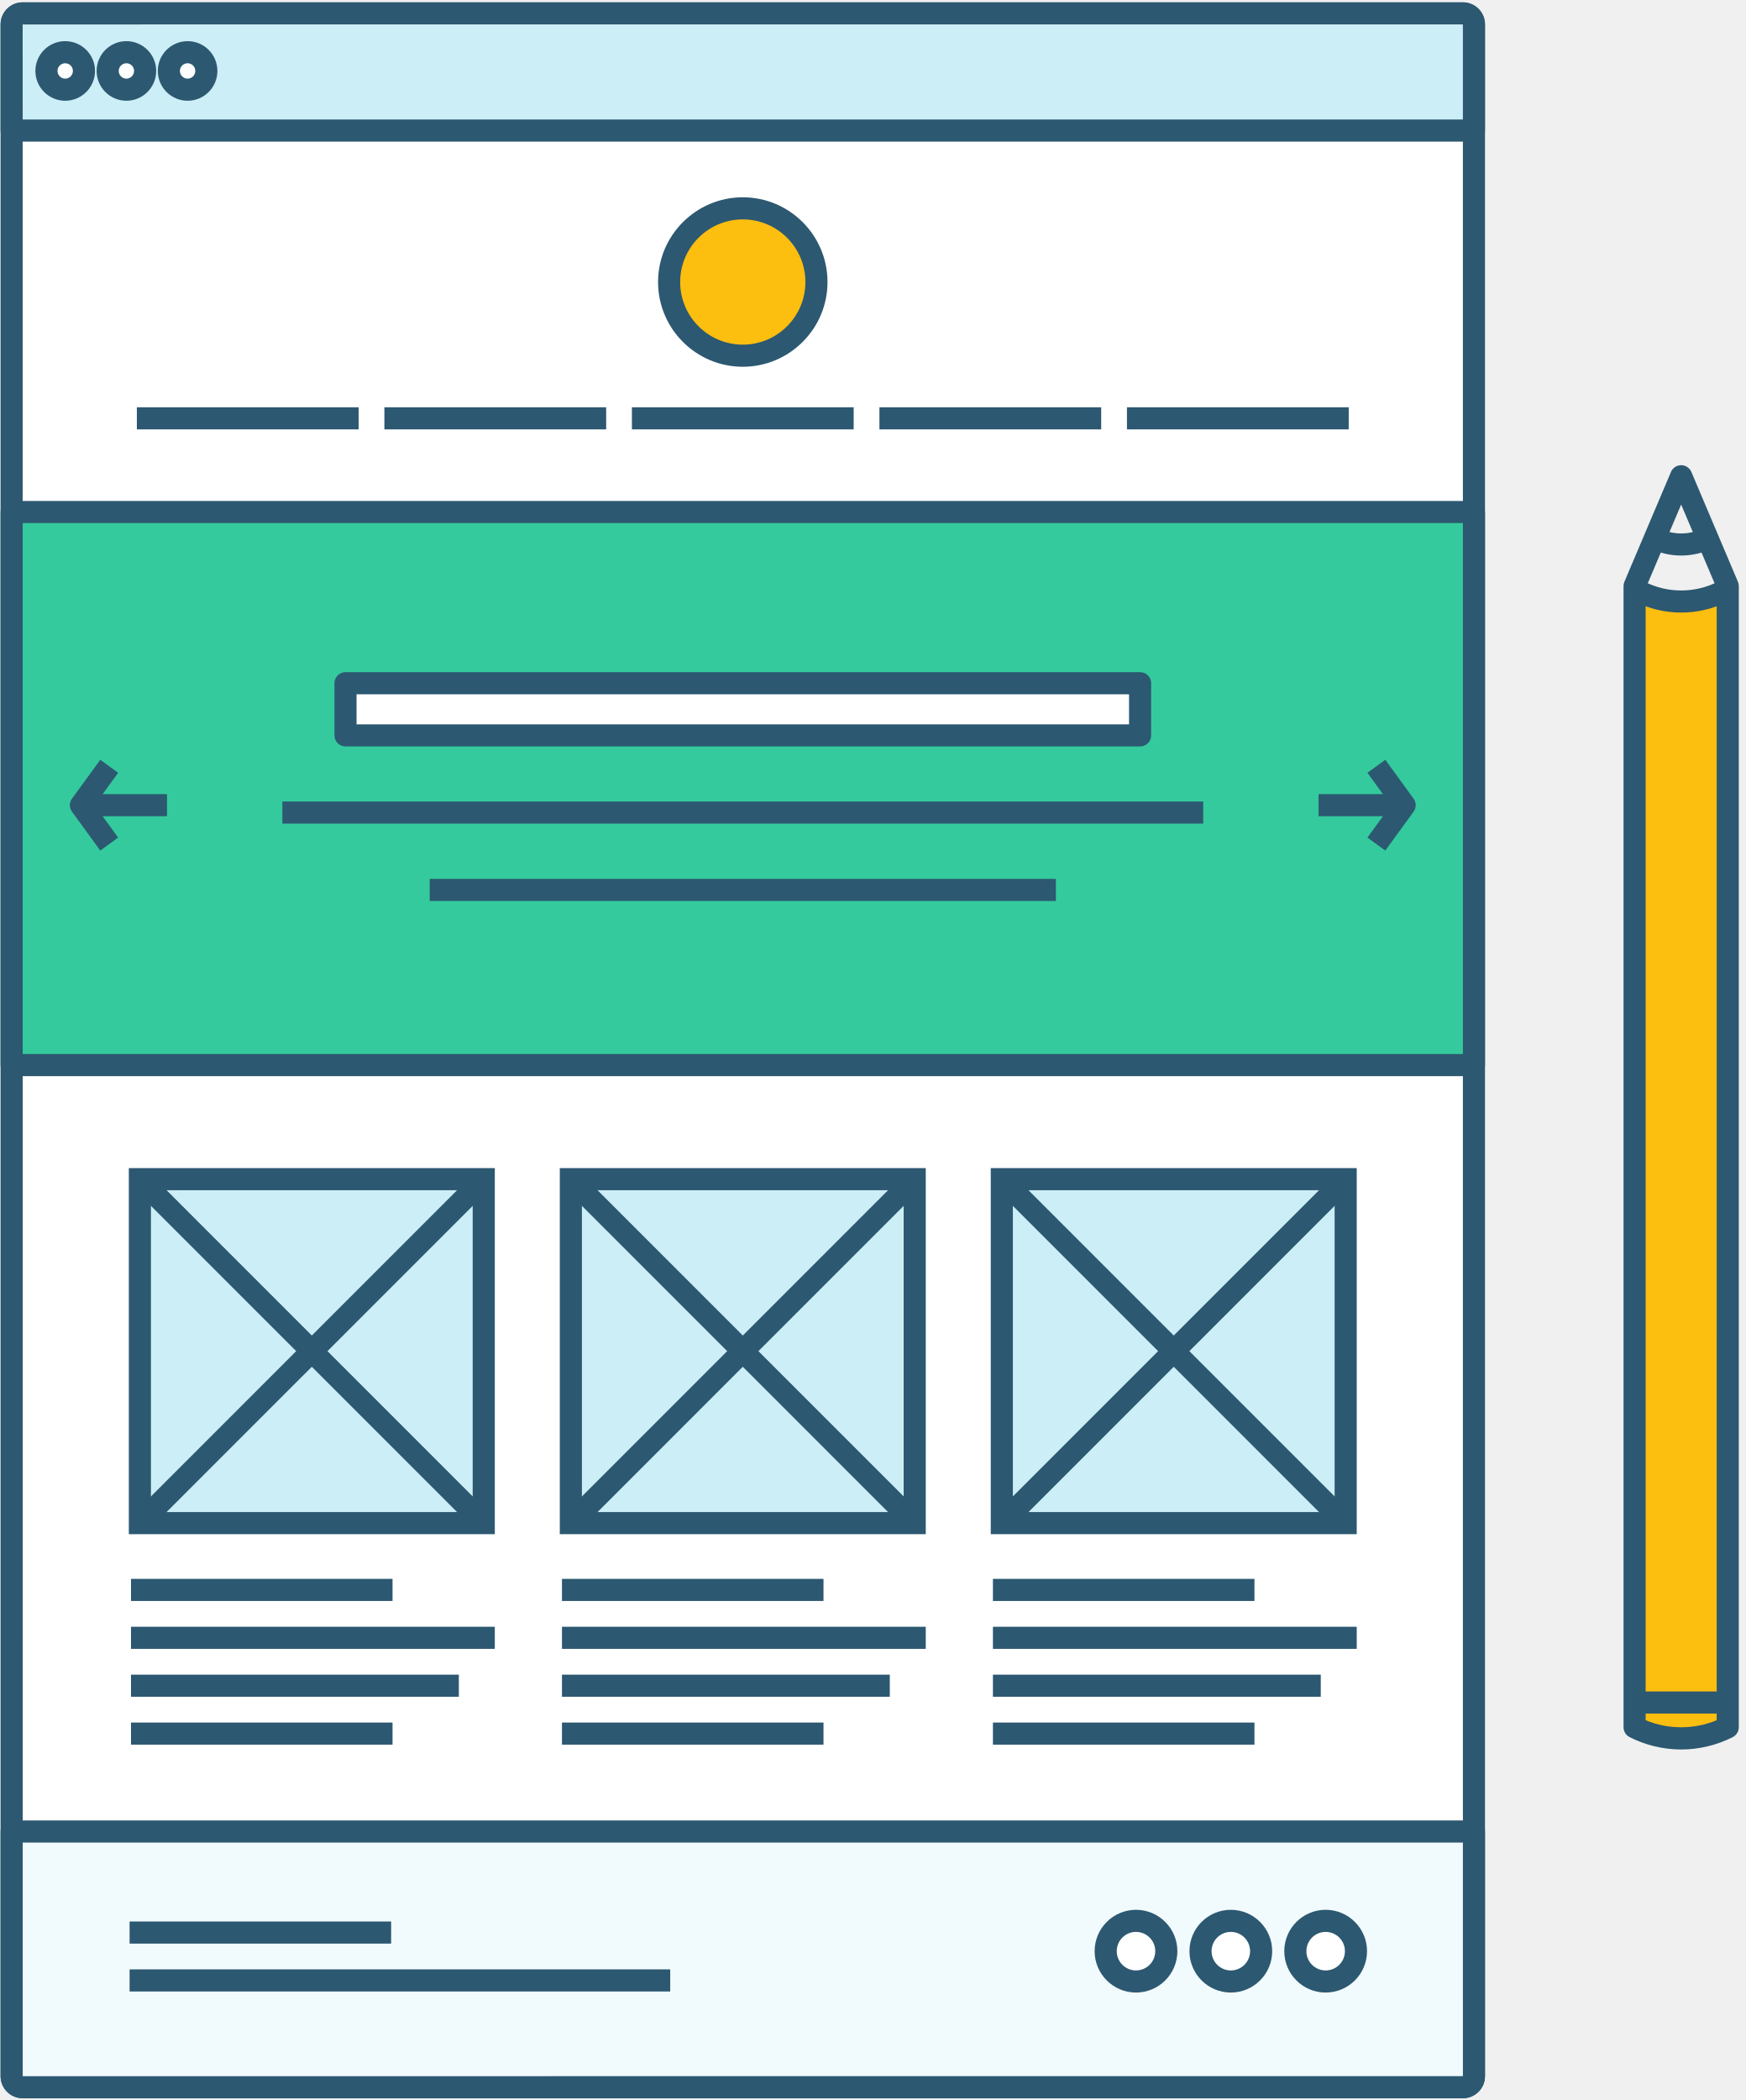
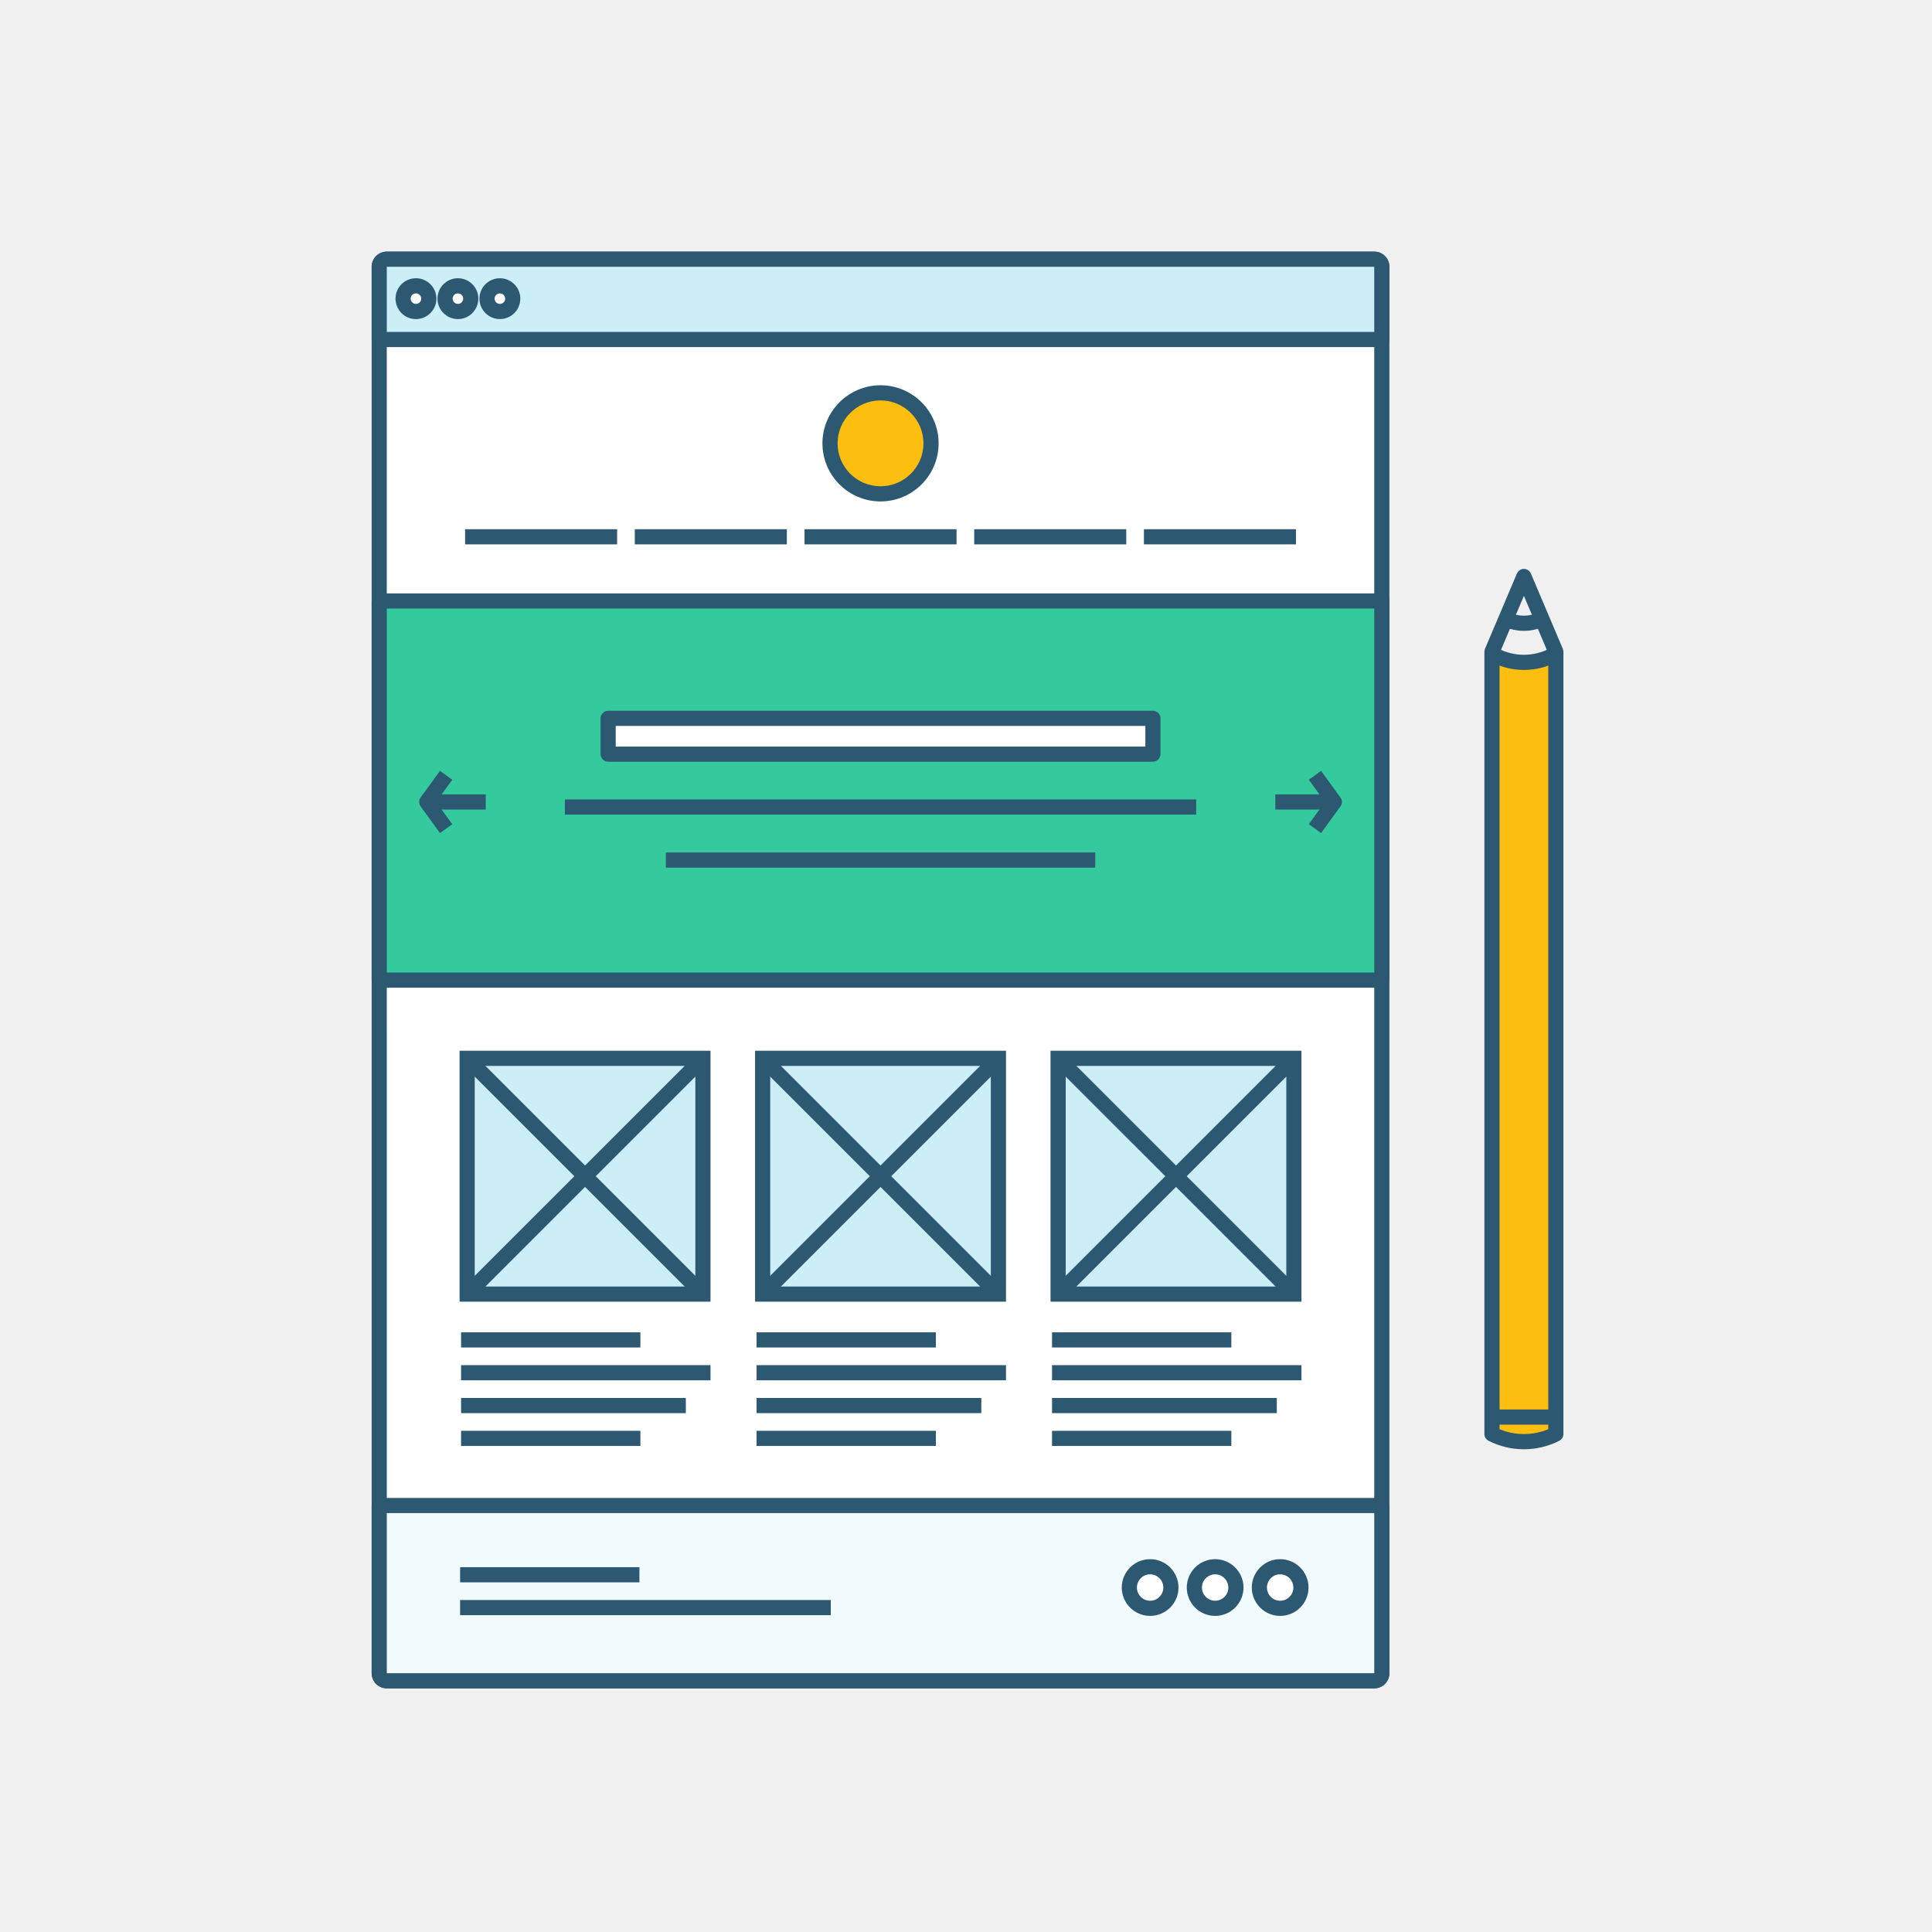
- <svg xmlns="http://www.w3.org/2000/svg" id="design-svg" width="158px" height="190px" viewBox="0 0 158 190" version="1.1">
-   <g id="Page-1" stroke="none" stroke-width="1" fill="none" fill-rule="evenodd">
-     <g id="Web-Design">
-       <path d="M156.351,53.022 L156.351,53.525 C155.028,54.2 153.582,54.537 152.137,54.537 C150.691,54.537 149.245,54.199 147.922,53.525 L147.922,156.275 C149.245,156.949 150.691,157.287 152.137,157.287 C153.582,157.287 155.028,156.95 156.351,156.275 C156.352,150.975 156.352,53.024 156.352,53.024 L156.351,53.022" id="Fill-34" fill="#FCBE0F" />
-       <path d="M133.384,187.846 C133.384,188.395 132.938,188.841 132.391,188.841 L2.05,188.841 C1.499,188.841 1.054,188.395 1.054,187.846 L1.054,2.207 C1.054,1.657 1.499,1.212 2.05,1.212 L132.391,1.212 C132.938,1.212 133.384,1.657 133.384,2.207 L133.384,187.846" id="Fill-37" fill="#FFFFFF" />
-       <path d="M132.384,2.207 L2.05,2.212 L2.054,187.846 L132.385,187.841 L132.384,2.207 Z M132.391,187.841 L132.391,188.841 L132.391,187.841 Z M132.391,189.841 L2.05,189.841 C0.949,189.841 0.054,188.946 0.054,187.846 L0.054,2.207 C0.054,1.107 0.949,0.212 2.05,0.212 L132.391,0.212 C133.489,0.212 134.384,1.107 134.384,2.207 L134.384,187.846 C134.384,188.946 133.489,189.841 132.391,189.841 L132.391,189.841 Z" id="Fill-38" fill="#2C5871" />
-       <path d="M133.384,11.812 L133.384,2.207 C133.384,1.657 132.938,1.212 132.391,1.212 L2.05,1.212 C1.499,1.212 1.054,1.657 1.054,2.207 L1.054,11.812 L133.384,11.812" id="Fill-219" fill="#CCEEF6" />
-       <path d="M2.054,10.812 L132.384,10.812 L132.384,2.207 L2.05,2.212 L2.054,10.812 Z M133.384,12.812 L1.054,12.812 C0.501,12.812 0.054,12.364 0.054,11.812 L0.054,2.207 C0.054,1.107 0.949,0.212 2.05,0.212 L132.391,0.212 C133.489,0.212 134.384,1.107 134.384,2.207 L134.384,11.812 C134.384,12.364 133.937,12.812 133.384,12.812 L133.384,12.812 Z" id="Fill-220" fill="#2C5871" />
-       <path d="M1.054,165.708 L1.054,187.846 C1.054,188.396 1.499,188.841 2.05,188.841 L132.391,188.841 C132.938,188.841 133.384,188.396 133.384,187.846 L133.384,165.708 L1.054,165.708" id="Fill-221" fill="#F1FAFC" />
-       <path d="M2.054,166.708 L2.054,187.846 L132.385,187.841 L132.384,166.708 L2.054,166.708 Z M132.391,187.841 L132.391,188.841 L132.391,187.841 Z M132.391,189.841 L2.05,189.841 C0.949,189.841 0.054,188.946 0.054,187.846 L0.054,165.708 C0.054,165.155 0.501,164.708 1.054,164.708 L133.384,164.708 C133.937,164.708 134.384,165.155 134.384,165.708 L134.384,187.846 C134.384,188.946 133.489,189.841 132.391,189.841 L132.391,189.841 Z" id="Fill-222" fill="#2C5871" />
-       <polygon id="Fill-223" fill="#34CA9D" points="1.054 96.365 133.384 96.365 133.384 46.324 1.054 46.324" />
-       <path d="M2.054,95.365 L132.384,95.365 L132.384,47.324 L2.054,47.324 L2.054,95.365 Z M133.384,97.365 L1.054,97.365 C0.501,97.365 0.054,96.917 0.054,96.365 L0.054,46.324 C0.054,45.772 0.501,45.324 1.054,45.324 L133.384,45.324 C133.937,45.324 134.384,45.772 134.384,46.324 L134.384,96.365 C134.384,96.917 133.937,97.365 133.384,97.365 L133.384,97.365 Z" id="Fill-224" fill="#2C5871" />
-       <polygon id="Fill-225" fill="#FFFFFF" points="31.266 66.536 103.172 66.536 103.172 61.814 31.266 61.814" />
-       <path d="M32.266,65.536 L102.172,65.536 L102.172,62.814 L32.266,62.814 L32.266,65.536 Z M103.172,67.536 L31.266,67.536 C30.713,67.536 30.266,67.088 30.266,66.536 L30.266,61.814 C30.266,61.262 30.713,60.814 31.266,60.814 L103.172,60.814 C103.725,60.814 104.172,61.262 104.172,61.814 L104.172,66.536 C104.172,67.088 103.725,67.536 103.172,67.536 L103.172,67.536 Z" id="Fill-226" fill="#2C5871" />
-       <path d="M18.674,6.418 C18.674,7.355 17.914,8.115 16.979,8.115 C16.041,8.115 15.281,7.355 15.281,6.418 C15.281,5.48 16.041,4.723 16.979,4.723 C17.914,4.723 18.674,5.48 18.674,6.418" id="Fill-227" fill="#FFFFFF" />
-       <path d="M16.979,5.723 C16.594,5.723 16.281,6.035 16.281,6.418 C16.281,6.802 16.594,7.115 16.979,7.115 C17.362,7.115 17.674,6.802 17.674,6.418 C17.674,6.035 17.362,5.723 16.979,5.723 Z M16.979,9.115 C15.491,9.115 14.281,7.905 14.281,6.418 C14.281,4.932 15.491,3.723 16.979,3.723 C18.465,3.723 19.674,4.932 19.674,6.418 C19.674,7.905 18.465,9.115 16.979,9.115 L16.979,9.115 Z" id="Fill-228" fill="#2C5871" />
-       <path d="M13.134,6.418 C13.134,7.355 12.376,8.115 11.439,8.115 C10.502,8.115 9.744,7.355 9.744,6.418 C9.744,5.48 10.502,4.723 11.439,4.723 C12.376,4.723 13.134,5.48 13.134,6.418" id="Fill-229" fill="#FFFFFF" />
-       <path d="M11.439,5.723 C11.056,5.723 10.744,6.035 10.744,6.418 C10.744,6.802 11.056,7.115 11.439,7.115 C11.822,7.115 12.134,6.802 12.134,6.418 C12.134,6.035 11.822,5.723 11.439,5.723 Z M11.439,9.115 C9.953,9.115 8.744,7.905 8.744,6.418 C8.744,4.932 9.953,3.723 11.439,3.723 C12.925,3.723 14.134,4.932 14.134,6.418 C14.134,7.905 12.925,9.115 11.439,9.115 L11.439,9.115 Z" id="Fill-230" fill="#2C5871" />
-       <path d="M7.598,6.418 C7.598,7.355 6.836,8.115 5.898,8.115 C4.96,8.115 4.203,7.355 4.203,6.418 C4.203,5.48 4.96,4.723 5.898,4.723 C6.836,4.723 7.598,5.48 7.598,6.418" id="Fill-231" fill="#FFFFFF" />
-       <path d="M5.898,5.723 C5.515,5.723 5.203,6.035 5.203,6.418 C5.203,6.802 5.515,7.115 5.898,7.115 C6.284,7.115 6.598,6.802 6.598,6.418 C6.598,6.035 6.284,5.723 5.898,5.723 Z M5.898,9.115 C4.412,9.115 3.203,7.905 3.203,6.418 C3.203,4.932 4.412,3.723 5.898,3.723 C7.387,3.723 8.598,4.932 8.598,6.418 C8.598,7.905 7.387,9.115 5.898,9.115 L5.898,9.115 Z" id="Fill-232" fill="#2C5871" />
-       <polygon id="Fill-233" fill="#2C5871" points="12.385 38.85 32.453 38.85 32.453 36.85 12.385 36.85" />
-       <polygon id="Fill-234" fill="#2C5871" points="34.785 38.85 54.854 38.85 54.854 36.85 34.785 36.85" />
-       <polygon id="Fill-235" fill="#2C5871" points="57.185 38.85 77.252 38.85 77.252 36.85 57.185 36.85" />
-       <polygon id="Fill-236" fill="#2C5871" points="79.584 38.85 99.652 38.85 99.652 36.85 79.584 36.85" />
-       <polygon id="Fill-237" fill="#2C5871" points="101.984 38.85 122.052 38.85 122.052 36.85 101.984 36.85" />
-       <path d="M122.709,176.535 C122.709,178.051 121.48,179.278 119.963,179.278 C118.449,179.278 117.221,178.051 117.221,176.535 C117.221,175.019 118.449,173.791 119.963,173.791 C121.48,173.791 122.709,175.019 122.709,176.535" id="Fill-238" fill="#FFFFFF" />
-       <path d="M119.963,174.791 C119.002,174.791 118.221,175.573 118.221,176.535 C118.221,177.496 119.002,178.278 119.963,178.278 C120.926,178.278 121.709,177.496 121.709,176.535 C121.709,175.573 120.926,174.791 119.963,174.791 Z M119.963,180.278 C117.899,180.278 116.221,178.6 116.221,176.535 C116.221,174.471 117.899,172.791 119.963,172.791 C122.028,172.791 123.709,174.471 123.709,176.535 C123.709,178.6 122.028,180.278 119.963,180.278 L119.963,180.278 Z" id="Fill-239" fill="#2C5871" />
-       <path d="M114.127,176.535 C114.127,178.051 112.9,179.278 111.383,179.278 C109.868,179.278 108.64,178.051 108.64,176.535 C108.64,175.019 109.868,173.791 111.383,173.791 C112.9,173.791 114.127,175.019 114.127,176.535" id="Fill-240" fill="#FFFFFF" />
-       <path d="M111.383,174.791 C110.422,174.791 109.64,175.573 109.64,176.535 C109.64,177.496 110.422,178.278 111.383,178.278 C112.345,178.278 113.127,177.496 113.127,176.535 C113.127,175.573 112.345,174.791 111.383,174.791 Z M111.383,180.278 C109.318,180.278 107.64,178.6 107.64,176.535 C107.64,174.471 109.318,172.791 111.383,172.791 C113.447,172.791 115.127,174.471 115.127,176.535 C115.127,178.6 113.447,180.278 111.383,180.278 L111.383,180.278 Z" id="Fill-241" fill="#2C5871" />
-       <path d="M105.546,176.535 C105.546,178.051 104.318,179.278 102.801,179.278 C101.286,179.278 100.059,178.051 100.059,176.535 C100.059,175.019 101.286,173.791 102.801,173.791 C104.318,173.791 105.546,175.019 105.546,176.535" id="Fill-242" fill="#FFFFFF" />
-       <path d="M102.801,174.791 C101.84,174.791 101.059,175.573 101.059,176.535 C101.059,177.496 101.84,178.278 102.801,178.278 C103.763,178.278 104.546,177.496 104.546,176.535 C104.546,175.573 103.763,174.791 102.801,174.791 Z M102.801,180.278 C100.737,180.278 99.059,178.6 99.059,176.535 C99.059,174.471 100.737,172.791 102.801,172.791 C104.866,172.791 106.546,174.471 106.546,176.535 C106.546,178.6 104.866,180.278 102.801,180.278 L102.801,180.278 Z" id="Fill-243" fill="#2C5871" />
-       <polygon id="Fill-244" fill="#2C5871" points="11.729 175.85 35.395 175.85 35.395 173.85 11.729 173.85" />
-       <polygon id="Fill-245" fill="#2C5871" points="11.729 180.183 60.65 180.183 60.65 178.183 11.729 178.183" />
-       <polygon id="Fill-246" fill="#CCEEF6" points="12.659 137.806 43.777 137.806 43.777 106.686 12.659 106.686" />
-       <path d="M11.659,138.806 L44.777,138.806 L44.777,105.686 L11.659,105.686 L11.659,138.806 Z M13.659,136.806 L42.777,136.806 L42.777,107.686 L13.659,107.686 L13.659,136.806 Z" id="Fill-247" fill="#2C5871" />
-       <polyline id="Fill-248" fill="#FFFFFF" points="43.715 106.75 12.722 137.742 43.715 106.75" />
-       <polyline id="Fill-249" fill="#2C5871" points="13.429 138.449 12.015 137.035 43.008 106.043 44.422 107.457 13.429 138.449" />
-       <polyline id="Fill-250" fill="#FFFFFF" points="43.715 137.742 12.722 106.75 43.715 137.742" />
-       <polyline id="Fill-251" fill="#2C5871" points="43.008 138.449 12.015 107.457 13.429 106.043 44.422 137.035 43.008 138.449" />
-       <polygon id="Fill-252" fill="#2C5871" points="11.855 144.85 35.522 144.85 35.522 142.85 11.855 142.85" />
-       <polygon id="Fill-253" fill="#2C5871" points="11.855 149.183 44.777 149.183 44.777 147.183 11.855 147.183" />
-       <polygon id="Fill-254" fill="#2C5871" points="11.855 153.516 41.522 153.516 41.522 151.516 11.855 151.516" />
-       <polygon id="Fill-255" fill="#2C5871" points="11.855 157.849 35.522 157.849 35.522 155.849 11.855 155.849" />
-       <polygon id="Fill-256" fill="#CCEEF6" points="51.659 137.806 82.777 137.806 82.777 106.686 51.659 106.686" />
-       <path d="M50.659,138.806 L83.777,138.806 L83.777,105.686 L50.659,105.686 L50.659,138.806 Z M52.659,136.806 L81.777,136.806 L81.777,107.686 L52.659,107.686 L52.659,136.806 Z" id="Fill-257" fill="#2C5871" />
-       <polyline id="Fill-258" fill="#FFFFFF" points="82.715 106.75 51.722 137.742 82.715 106.75" />
-       <polyline id="Fill-259" fill="#2C5871" points="52.429 138.449 51.015 137.035 82.008 106.043 83.422 107.457 52.429 138.449" />
-       <polyline id="Fill-260" fill="#FFFFFF" points="82.715 137.742 51.722 106.75 82.715 137.742" />
-       <polyline id="Fill-261" fill="#2C5871" points="82.008 138.449 51.015 107.457 52.429 106.043 83.422 137.035 82.008 138.449" />
-       <polygon id="Fill-262" fill="#2C5871" points="50.855 144.85 74.522 144.85 74.522 142.85 50.855 142.85" />
-       <polygon id="Fill-263" fill="#2C5871" points="50.855 149.183 83.777 149.183 83.777 147.183 50.855 147.183" />
-       <polygon id="Fill-264" fill="#2C5871" points="50.855 153.516 80.522 153.516 80.522 151.516 50.855 151.516" />
-       <polygon id="Fill-265" fill="#2C5871" points="50.855 157.849 74.522 157.849 74.522 155.849 50.855 155.849" />
-       <polygon id="Fill-266" fill="#CCEEF6" points="90.659 137.806 121.777 137.806 121.777 106.686 90.659 106.686" />
-       <path d="M89.659,138.806 L122.777,138.806 L122.777,105.686 L89.659,105.686 L89.659,138.806 Z M91.659,136.806 L120.777,136.806 L120.777,107.686 L91.659,107.686 L91.659,136.806 Z" id="Fill-267" fill="#2C5871" />
-       <polyline id="Fill-268" fill="#FFFFFF" points="121.715 106.75 90.722 137.742 121.715 106.75" />
-       <polyline id="Fill-269" fill="#2C5871" points="91.429 138.449 90.015 137.035 121.008 106.043 122.422 107.457 91.429 138.449" />
-       <polyline id="Fill-270" fill="#FFFFFF" points="121.715 137.742 90.722 106.75 121.715 137.742" />
-       <polyline id="Fill-271" fill="#2C5871" points="121.008 138.449 90.015 107.457 91.429 106.043 122.422 137.035 121.008 138.449" />
-       <polygon id="Fill-272" fill="#2C5871" points="89.855 144.85 113.522 144.85 113.522 142.85 89.855 142.85" />
-       <polygon id="Fill-273" fill="#2C5871" points="89.855 149.183 122.777 149.183 122.777 147.183 89.855 147.183" />
-       <polygon id="Fill-274" fill="#2C5871" points="89.855 153.516 119.522 153.516 119.522 151.516 89.855 151.516" />
-       <polygon id="Fill-275" fill="#2C5871" points="89.855 157.849 113.522 157.849 113.522 155.849 89.855 155.849" />
-       <polygon id="Fill-297" fill="#2C5871" points="25.553 74.517 108.885 74.517 108.885 72.517 25.553 72.517" />
-       <polygon id="Fill-298" fill="#2C5871" points="38.885 81.517 95.553 81.517 95.553 79.517 38.885 79.517" />
-       <path d="M73.885,25.517 C73.885,29.198 70.9,32.183 67.219,32.183 C63.537,32.183 60.552,29.198 60.552,25.517 C60.552,21.834 63.537,18.85 67.219,18.85 C70.9,18.85 73.885,21.834 73.885,25.517" id="Fill-299" fill="#FCBE0F" />
-       <path d="M67.219,19.85 C64.094,19.85 61.552,22.392 61.552,25.517 C61.552,28.641 64.094,31.183 67.219,31.183 C70.343,31.183 72.885,28.641 72.885,25.517 C72.885,22.392 70.343,19.85 67.219,19.85 Z M67.219,33.183 C62.991,33.183 59.552,29.744 59.552,25.517 C59.552,21.289 62.991,17.85 67.219,17.85 C71.446,17.85 74.885,21.289 74.885,25.517 C74.885,29.744 71.446,33.183 67.219,33.183 L67.219,33.183 Z" id="Fill-300" fill="#2C5871" />
-       <path d="M9.074,76.956 L6.515,73.438 C6.26,73.087 6.26,72.612 6.515,72.261 L9.074,68.743 L10.691,69.919 L8.56,72.85 L10.691,75.779 L9.074,76.956" id="Fill-301" fill="#2C5871" />
-       <polygon id="Fill-302" fill="#2C5871" points="7.323 73.85 15.113 73.85 15.113 71.85 7.323 71.85" />
-       <path d="M125.363,76.956 L123.746,75.779 L125.877,72.85 L123.746,69.919 L125.363,68.743 L127.922,72.262 C128.177,72.612 128.177,73.087 127.922,73.438 L125.363,76.956" id="Fill-303" fill="#2C5871" />
-       <polygon id="Fill-304" fill="#2C5871" points="119.323 73.85 127.113 73.85 127.113 71.85 119.323 71.85" />
-       <path d="M148.922,155.638 C150.953,156.49 153.327,156.488 155.351,155.638 C155.352,145.974 155.352,58.022 155.352,53.228 L152.137,45.649 L148.922,53.228 L148.922,155.638 Z M152.137,158.287 C150.522,158.287 148.908,157.899 147.468,157.166 C147.133,156.996 146.922,156.651 146.922,156.275 L146.922,53.024 C146.922,52.89 146.949,52.757 147.001,52.634 L151.216,42.697 C151.373,42.328 151.735,42.088 152.137,42.088 C152.538,42.088 152.9,42.328 153.058,42.697 L157.272,52.634 C157.324,52.757 157.352,52.89 157.352,53.024 C157.352,53.024 157.352,150.975 157.351,156.275 C157.351,156.651 157.14,156.995 156.805,157.166 C155.368,157.899 153.754,158.287 152.137,158.287 L152.137,158.287 Z" id="Fill-305" fill="#2C5871" />
-       <polygon id="Fill-306" fill="#2C5871" points="148.349 155.036 155.926 155.036 155.926 153.036 148.349 153.036" />
-       <path d="M152.137,55.422 C150.681,55.422 149.225,55.084 147.897,54.408 L148.806,52.625 C150.893,53.69 153.383,53.689 155.468,52.625 L156.376,54.408 C155.049,55.084 153.593,55.422 152.137,55.422" id="Fill-307" fill="#2C5871" />
-       <path d="M152.137,50.264 C151.139,50.264 150.141,50.032 149.23,49.568 L150.139,47.786 C151.391,48.424 152.884,48.425 154.134,47.786 L155.042,49.567 C154.133,50.032 153.135,50.264 152.137,50.264" id="Fill-308" fill="#2C5871" />
-     </g>
+ <svg xmlns="http://www.w3.org/2000/svg" width="255" height="255" viewBox="0 0 255 255">
+   <g fill="none" fill-rule="evenodd" transform="translate(49 33)">
+     <path fill="#FCBE0F" d="M156.351,53.022 C156.351,53.229 156.351,53.408 156.351,53.525 C155.028,54.2 153.582,54.537 152.137,54.537 C150.691,54.537 149.245,54.199 147.922,53.525 C147.922,60.955 147.922,151.191 147.922,156.275 C149.245,156.949 150.691,157.287 152.137,157.287 C153.582,157.287 155.028,156.95 156.351,156.275 C156.352,150.975 156.352,53.024 156.352,53.024 L156.351,53.022" />
+     <path fill="#FFF" d="M133.384,187.846 C133.384,188.395 132.938,188.841 132.391,188.841 L2.05,188.841 C1.499,188.841 1.054,188.395 1.054,187.846 L1.054,2.207 C1.054,1.657 1.499,1.212 2.05,1.212 L132.391,1.212 C132.938,1.212 133.384,1.657 133.384,2.207 L133.384,187.846" />
+     <path fill="#2C5871" d="M132.384,2.207 L2.05,2.212 L2.054,187.846 L132.385,187.841 L132.384,2.207 Z M132.391,187.841 L132.391,188.841 L132.391,187.841 Z M132.391,189.841 L2.05,189.841 C0.949,189.841 0.054,188.946 0.054,187.846 L0.054,2.207 C0.054,1.107 0.949,0.212 2.05,0.212 L132.391,0.212 C133.489,0.212 134.384,1.107 134.384,2.207 L134.384,187.846 C134.384,188.946 133.489,189.841 132.391,189.841 L132.391,189.841 Z" />
+     <path fill="#CCEEF6" d="M133.384,11.812 L133.384,2.207 C133.384,1.657 132.938,1.212 132.391,1.212 L2.05,1.212 C1.499,1.212 1.054,1.657 1.054,2.207 L1.054,11.812 L133.384,11.812" />
+     <path fill="#2C5871" d="M2.054,10.812 L132.384,10.812 L132.384,2.207 L2.05,2.212 L2.054,10.812 Z M133.384,12.812 L1.054,12.812 C0.501,12.812 0.054,12.364 0.054,11.812 L0.054,2.207 C0.054,1.107 0.949,0.212 2.05,0.212 L132.391,0.212 C133.489,0.212 134.384,1.107 134.384,2.207 L134.384,11.812 C134.384,12.364 133.937,12.812 133.384,12.812 L133.384,12.812 Z" />
+     <path fill="#F1FAFC" d="M1.054,165.708 L1.054,187.846 C1.054,188.396 1.499,188.841 2.05,188.841 L132.391,188.841 C132.938,188.841 133.384,188.396 133.384,187.846 L133.384,165.708 L1.054,165.708" />
+     <path fill="#2C5871" d="M2.054,166.708 L2.054,187.846 L132.385,187.841 L132.384,166.708 L2.054,166.708 Z M132.391,187.841 L132.391,188.841 L132.391,187.841 Z M132.391,189.841 L2.05,189.841 C0.949,189.841 0.054,188.946 0.054,187.846 L0.054,165.708 C0.054,165.155 0.501,164.708 1.054,164.708 L133.384,164.708 C133.937,164.708 134.384,165.155 134.384,165.708 L134.384,187.846 C134.384,188.946 133.489,189.841 132.391,189.841 L132.391,189.841 Z" />
+     <polygon fill="#34CA9D" points="1.054 96.365 133.384 96.365 133.384 46.324 1.054 46.324" />
+     <path fill="#2C5871" d="M2.054,95.365 L132.384,95.365 L132.384,47.324 L2.054,47.324 L2.054,95.365 Z M133.384,97.365 L1.054,97.365 C0.501,97.365 0.054,96.917 0.054,96.365 L0.054,46.324 C0.054,45.772 0.501,45.324 1.054,45.324 L133.384,45.324 C133.937,45.324 134.384,45.772 134.384,46.324 L134.384,96.365 C134.384,96.917 133.937,97.365 133.384,97.365 L133.384,97.365 Z" />
+     <polygon fill="#FFF" points="31.266 66.536 103.172 66.536 103.172 61.814 31.266 61.814" />
+     <path fill="#2C5871" d="M32.266,65.536 L102.172,65.536 L102.172,62.814 L32.266,62.814 L32.266,65.536 Z M103.172,67.536 L31.266,67.536 C30.713,67.536 30.266,67.088 30.266,66.536 L30.266,61.814 C30.266,61.262 30.713,60.814 31.266,60.814 L103.172,60.814 C103.725,60.814 104.172,61.262 104.172,61.814 L104.172,66.536 C104.172,67.088 103.725,67.536 103.172,67.536 L103.172,67.536 Z" />
+     <path fill="#FFF" d="M18.674,6.418 C18.674,7.355 17.914,8.115 16.979,8.115 C16.041,8.115 15.281,7.355 15.281,6.418 C15.281,5.48 16.041,4.723 16.979,4.723 C17.914,4.723 18.674,5.48 18.674,6.418" />
+     <path fill="#2C5871" d="M16.979,5.723 C16.594,5.723 16.281,6.035 16.281,6.418 C16.281,6.802 16.594,7.115 16.979,7.115 C17.362,7.115 17.674,6.802 17.674,6.418 C17.674,6.035 17.362,5.723 16.979,5.723 Z M16.979,9.115 C15.491,9.115 14.281,7.905 14.281,6.418 C14.281,4.932 15.491,3.723 16.979,3.723 C18.465,3.723 19.674,4.932 19.674,6.418 C19.674,7.905 18.465,9.115 16.979,9.115 L16.979,9.115 Z" />
+     <path fill="#FFF" d="M13.134,6.418 C13.134,7.355 12.376,8.115 11.439,8.115 C10.502,8.115 9.744,7.355 9.744,6.418 C9.744,5.48 10.502,4.723 11.439,4.723 C12.376,4.723 13.134,5.48 13.134,6.418" />
+     <path fill="#2C5871" d="M11.439,5.723 C11.056,5.723 10.744,6.035 10.744,6.418 C10.744,6.802 11.056,7.115 11.439,7.115 C11.822,7.115 12.134,6.802 12.134,6.418 C12.134,6.035 11.822,5.723 11.439,5.723 Z M11.439,9.115 C9.953,9.115 8.744,7.905 8.744,6.418 C8.744,4.932 9.953,3.723 11.439,3.723 C12.925,3.723 14.134,4.932 14.134,6.418 C14.134,7.905 12.925,9.115 11.439,9.115 L11.439,9.115 Z" />
+     <path fill="#FFF" d="M7.598,6.418 C7.598,7.355 6.836,8.115 5.898,8.115 C4.96,8.115 4.203,7.355 4.203,6.418 C4.203,5.48 4.96,4.723 5.898,4.723 C6.836,4.723 7.598,5.48 7.598,6.418" />
+     <path fill="#2C5871" d="M5.898,5.723 C5.515,5.723 5.203,6.035 5.203,6.418 C5.203,6.802 5.515,7.115 5.898,7.115 C6.284,7.115 6.598,6.802 6.598,6.418 C6.598,6.035 6.284,5.723 5.898,5.723 Z M5.898,9.115 C4.412,9.115 3.203,7.905 3.203,6.418 C3.203,4.932 4.412,3.723 5.898,3.723 C7.387,3.723 8.598,4.932 8.598,6.418 C8.598,7.905 7.387,9.115 5.898,9.115 L5.898,9.115 Z" />
+     <polygon fill="#2C5871" points="12.385 38.85 32.453 38.85 32.453 36.85 12.385 36.85" />
+     <polygon fill="#2C5871" points="34.785 38.85 54.854 38.85 54.854 36.85 34.785 36.85" />
+     <polygon fill="#2C5871" points="57.185 38.85 77.252 38.85 77.252 36.85 57.185 36.85" />
+     <polygon fill="#2C5871" points="79.584 38.85 99.652 38.85 99.652 36.85 79.584 36.85" />
+     <polygon fill="#2C5871" points="101.984 38.85 122.052 38.85 122.052 36.85 101.984 36.85" />
+     <path fill="#FFF" d="M122.709,176.535 C122.709,178.051 121.48,179.278 119.963,179.278 C118.449,179.278 117.221,178.051 117.221,176.535 C117.221,175.019 118.449,173.791 119.963,173.791 C121.48,173.791 122.709,175.019 122.709,176.535" />
+     <path fill="#2C5871" d="M119.963,174.791 C119.002,174.791 118.221,175.573 118.221,176.535 C118.221,177.496 119.002,178.278 119.963,178.278 C120.926,178.278 121.709,177.496 121.709,176.535 C121.709,175.573 120.926,174.791 119.963,174.791 Z M119.963,180.278 C117.899,180.278 116.221,178.6 116.221,176.535 C116.221,174.471 117.899,172.791 119.963,172.791 C122.028,172.791 123.709,174.471 123.709,176.535 C123.709,178.6 122.028,180.278 119.963,180.278 L119.963,180.278 Z" />
+     <path fill="#FFF" d="M114.127,176.535 C114.127,178.051 112.9,179.278 111.383,179.278 C109.868,179.278 108.64,178.051 108.64,176.535 C108.64,175.019 109.868,173.791 111.383,173.791 C112.9,173.791 114.127,175.019 114.127,176.535" />
+     <path fill="#2C5871" d="M111.383,174.791 C110.422,174.791 109.64,175.573 109.64,176.535 C109.64,177.496 110.422,178.278 111.383,178.278 C112.345,178.278 113.127,177.496 113.127,176.535 C113.127,175.573 112.345,174.791 111.383,174.791 Z M111.383,180.278 C109.318,180.278 107.64,178.6 107.64,176.535 C107.64,174.471 109.318,172.791 111.383,172.791 C113.447,172.791 115.127,174.471 115.127,176.535 C115.127,178.6 113.447,180.278 111.383,180.278 L111.383,180.278 Z" />
+     <path fill="#FFF" d="M105.546,176.535 C105.546,178.051 104.318,179.278 102.801,179.278 C101.286,179.278 100.059,178.051 100.059,176.535 C100.059,175.019 101.286,173.791 102.801,173.791 C104.318,173.791 105.546,175.019 105.546,176.535" />
+     <path fill="#2C5871" d="M102.801,174.791 C101.84,174.791 101.059,175.573 101.059,176.535 C101.059,177.496 101.84,178.278 102.801,178.278 C103.763,178.278 104.546,177.496 104.546,176.535 C104.546,175.573 103.763,174.791 102.801,174.791 Z M102.801,180.278 C100.737,180.278 99.059,178.6 99.059,176.535 C99.059,174.471 100.737,172.791 102.801,172.791 C104.866,172.791 106.546,174.471 106.546,176.535 C106.546,178.6 104.866,180.278 102.801,180.278 L102.801,180.278 Z" />
+     <polygon fill="#2C5871" points="11.729 175.85 35.395 175.85 35.395 173.85 11.729 173.85" />
+     <polygon fill="#2C5871" points="11.729 180.183 60.65 180.183 60.65 178.183 11.729 178.183" />
+     <polygon fill="#CCEEF6" points="12.659 137.806 43.777 137.806 43.777 106.686 12.659 106.686" />
+     <path fill="#2C5871" d="M11.659,138.806 L44.777,138.806 L44.777,105.686 L11.659,105.686 L11.659,138.806 Z M13.659,136.806 L42.777,136.806 L42.777,107.686 L13.659,107.686 L13.659,136.806 Z" />
+     <polyline fill="#FFF" points="43.715 106.75 12.722 137.742 43.715 106.75" />
+     <polyline fill="#2C5871" points="13.429 138.449 12.015 137.035 43.008 106.043 44.422 107.457 13.429 138.449" />
+     <polyline fill="#FFF" points="43.715 137.742 12.722 106.75 43.715 137.742" />
+     <polyline fill="#2C5871" points="43.008 138.449 12.015 107.457 13.429 106.043 44.422 137.035 43.008 138.449" />
+     <polygon fill="#2C5871" points="11.855 144.85 35.522 144.85 35.522 142.85 11.855 142.85" />
+     <polygon fill="#2C5871" points="11.855 149.183 44.777 149.183 44.777 147.183 11.855 147.183" />
+     <polygon fill="#2C5871" points="11.855 153.516 41.522 153.516 41.522 151.516 11.855 151.516" />
+     <polygon fill="#2C5871" points="11.855 157.849 35.522 157.849 35.522 155.849 11.855 155.849" />
+     <polygon fill="#CCEEF6" points="51.659 137.806 82.777 137.806 82.777 106.686 51.659 106.686" />
+     <path fill="#2C5871" d="M50.659,138.806 L83.777,138.806 L83.777,105.686 L50.659,105.686 L50.659,138.806 Z M52.659,136.806 L81.777,136.806 L81.777,107.686 L52.659,107.686 L52.659,136.806 Z" />
+     <polyline fill="#FFF" points="82.715 106.75 51.722 137.742 82.715 106.75" />
+     <polyline fill="#2C5871" points="52.429 138.449 51.015 137.035 82.008 106.043 83.422 107.457 52.429 138.449" />
+     <polyline fill="#FFF" points="82.715 137.742 51.722 106.75 82.715 137.742" />
+     <polyline fill="#2C5871" points="82.008 138.449 51.015 107.457 52.429 106.043 83.422 137.035 82.008 138.449" />
+     <polygon fill="#2C5871" points="50.855 144.85 74.522 144.85 74.522 142.85 50.855 142.85" />
+     <polygon fill="#2C5871" points="50.855 149.183 83.777 149.183 83.777 147.183 50.855 147.183" />
+     <polygon fill="#2C5871" points="50.855 153.516 80.522 153.516 80.522 151.516 50.855 151.516" />
+     <polygon fill="#2C5871" points="50.855 157.849 74.522 157.849 74.522 155.849 50.855 155.849" />
+     <polygon fill="#CCEEF6" points="90.659 137.806 121.777 137.806 121.777 106.686 90.659 106.686" />
+     <path fill="#2C5871" d="M89.659,138.806 L122.777,138.806 L122.777,105.686 L89.659,105.686 L89.659,138.806 Z M91.659,136.806 L120.777,136.806 L120.777,107.686 L91.659,107.686 L91.659,136.806 Z" />
+     <polyline fill="#FFF" points="121.715 106.75 90.722 137.742 121.715 106.75" />
+     <polyline fill="#2C5871" points="91.429 138.449 90.015 137.035 121.008 106.043 122.422 107.457 91.429 138.449" />
+     <polyline fill="#FFF" points="121.715 137.742 90.722 106.75 121.715 137.742" />
+     <polyline fill="#2C5871" points="121.008 138.449 90.015 107.457 91.429 106.043 122.422 137.035 121.008 138.449" />
+     <polygon fill="#2C5871" points="89.855 144.85 113.522 144.85 113.522 142.85 89.855 142.85" />
+     <polygon fill="#2C5871" points="89.855 149.183 122.777 149.183 122.777 147.183 89.855 147.183" />
+     <polygon fill="#2C5871" points="89.855 153.516 119.522 153.516 119.522 151.516 89.855 151.516" />
+     <polygon fill="#2C5871" points="89.855 157.849 113.522 157.849 113.522 155.849 89.855 155.849" />
+     <polygon fill="#2C5871" points="25.553 74.517 108.885 74.517 108.885 72.517 25.553 72.517" />
+     <polygon fill="#2C5871" points="38.885 81.517 95.553 81.517 95.553 79.517 38.885 79.517" />
+     <path fill="#FCBE0F" d="M73.885,25.517 C73.885,29.198 70.9,32.183 67.219,32.183 C63.537,32.183 60.552,29.198 60.552,25.517 C60.552,21.834 63.537,18.85 67.219,18.85 C70.9,18.85 73.885,21.834 73.885,25.517" />
+     <path fill="#2C5871" d="M67.219 19.85C64.094 19.85 61.552 22.392 61.552 25.517 61.552 28.641 64.094 31.183 67.219 31.183 70.343 31.183 72.885 28.641 72.885 25.517 72.885 22.392 70.343 19.85 67.219 19.85zM67.219 33.183C62.991 33.183 59.552 29.744 59.552 25.517 59.552 21.289 62.991 17.85 67.219 17.85 71.446 17.85 74.885 21.289 74.885 25.517 74.885 29.744 71.446 33.183 67.219 33.183L67.219 33.183zM9.074 76.956L6.515 73.438C6.26 73.087 6.26 72.612 6.515 72.261L9.074 68.743 10.691 69.919 8.56 72.85 10.691 75.779 9.074 76.956" />
+     <polygon fill="#2C5871" points="7.323 73.85 15.113 73.85 15.113 71.85 7.323 71.85" />
+     <path fill="#2C5871" d="M125.363,76.956 L123.746,75.779 L125.877,72.85 L123.746,69.919 L125.363,68.743 L127.922,72.262 C128.177,72.612 128.177,73.087 127.922,73.438 L125.363,76.956" />
+     <polygon fill="#2C5871" points="119.323 73.85 127.113 73.85 127.113 71.85 119.323 71.85" />
+     <path fill="#2C5871" d="M148.922,155.638 C150.953,156.49 153.327,156.488 155.351,155.638 C155.352,145.974 155.352,58.022 155.352,53.228 L152.137,45.649 L148.922,53.228 L148.922,155.638 Z M152.137,158.287 C150.522,158.287 148.908,157.899 147.468,157.166 C147.133,156.996 146.922,156.651 146.922,156.275 L146.922,53.024 C146.922,52.89 146.949,52.757 147.001,52.634 L151.216,42.697 C151.373,42.328 151.735,42.088 152.137,42.088 C152.538,42.088 152.9,42.328 153.058,42.697 L157.272,52.634 C157.324,52.757 157.352,52.89 157.352,53.024 C157.352,53.024 157.352,150.975 157.351,156.275 C157.351,156.651 157.14,156.995 156.805,157.166 C155.368,157.899 153.754,158.287 152.137,158.287 L152.137,158.287 Z" />
+     <polygon fill="#2C5871" points="148.349 155.036 155.926 155.036 155.926 153.036 148.349 153.036" />
+     <path fill="#2C5871" d="M152.137 55.422C150.681 55.422 149.225 55.084 147.897 54.408L148.806 52.625C150.893 53.69 153.383 53.689 155.468 52.625L156.376 54.408C155.049 55.084 153.593 55.422 152.137 55.422M152.137 50.264C151.139 50.264 150.141 50.032 149.23 49.568L150.139 47.786C151.391 48.424 152.884 48.425 154.134 47.786L155.042 49.567C154.133 50.032 153.135 50.264 152.137 50.264" />
  </g>
</svg>
